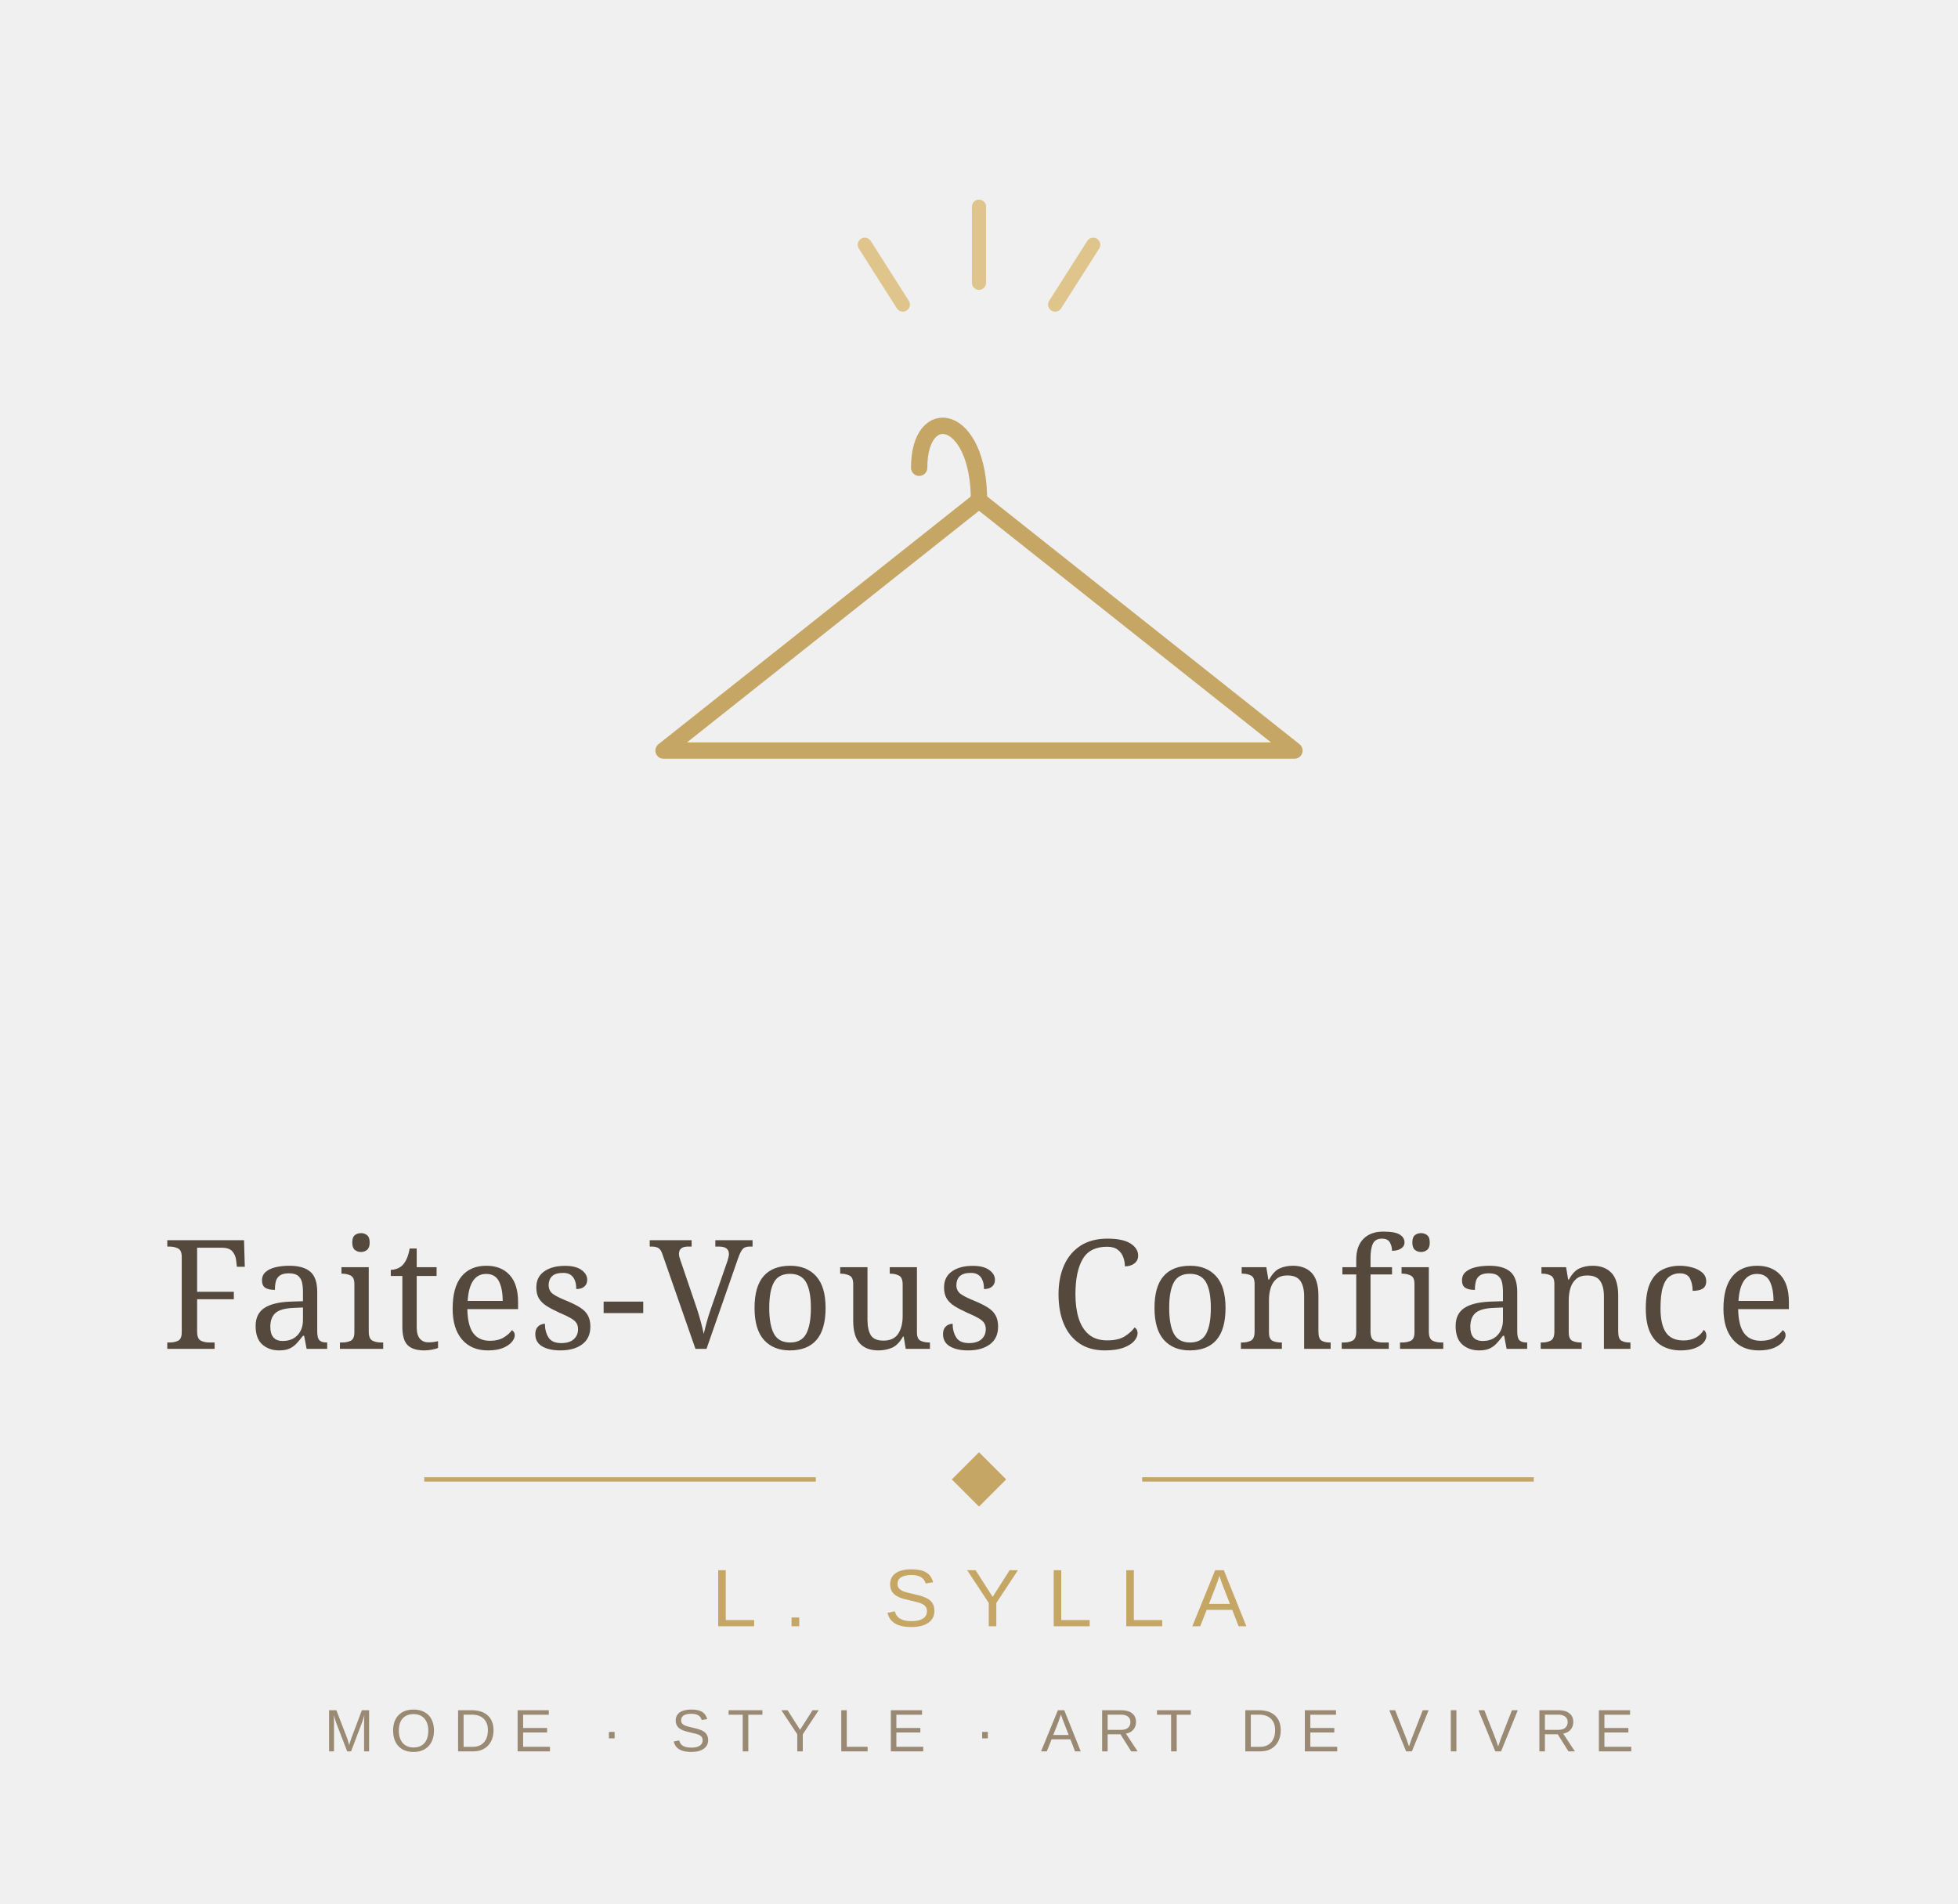
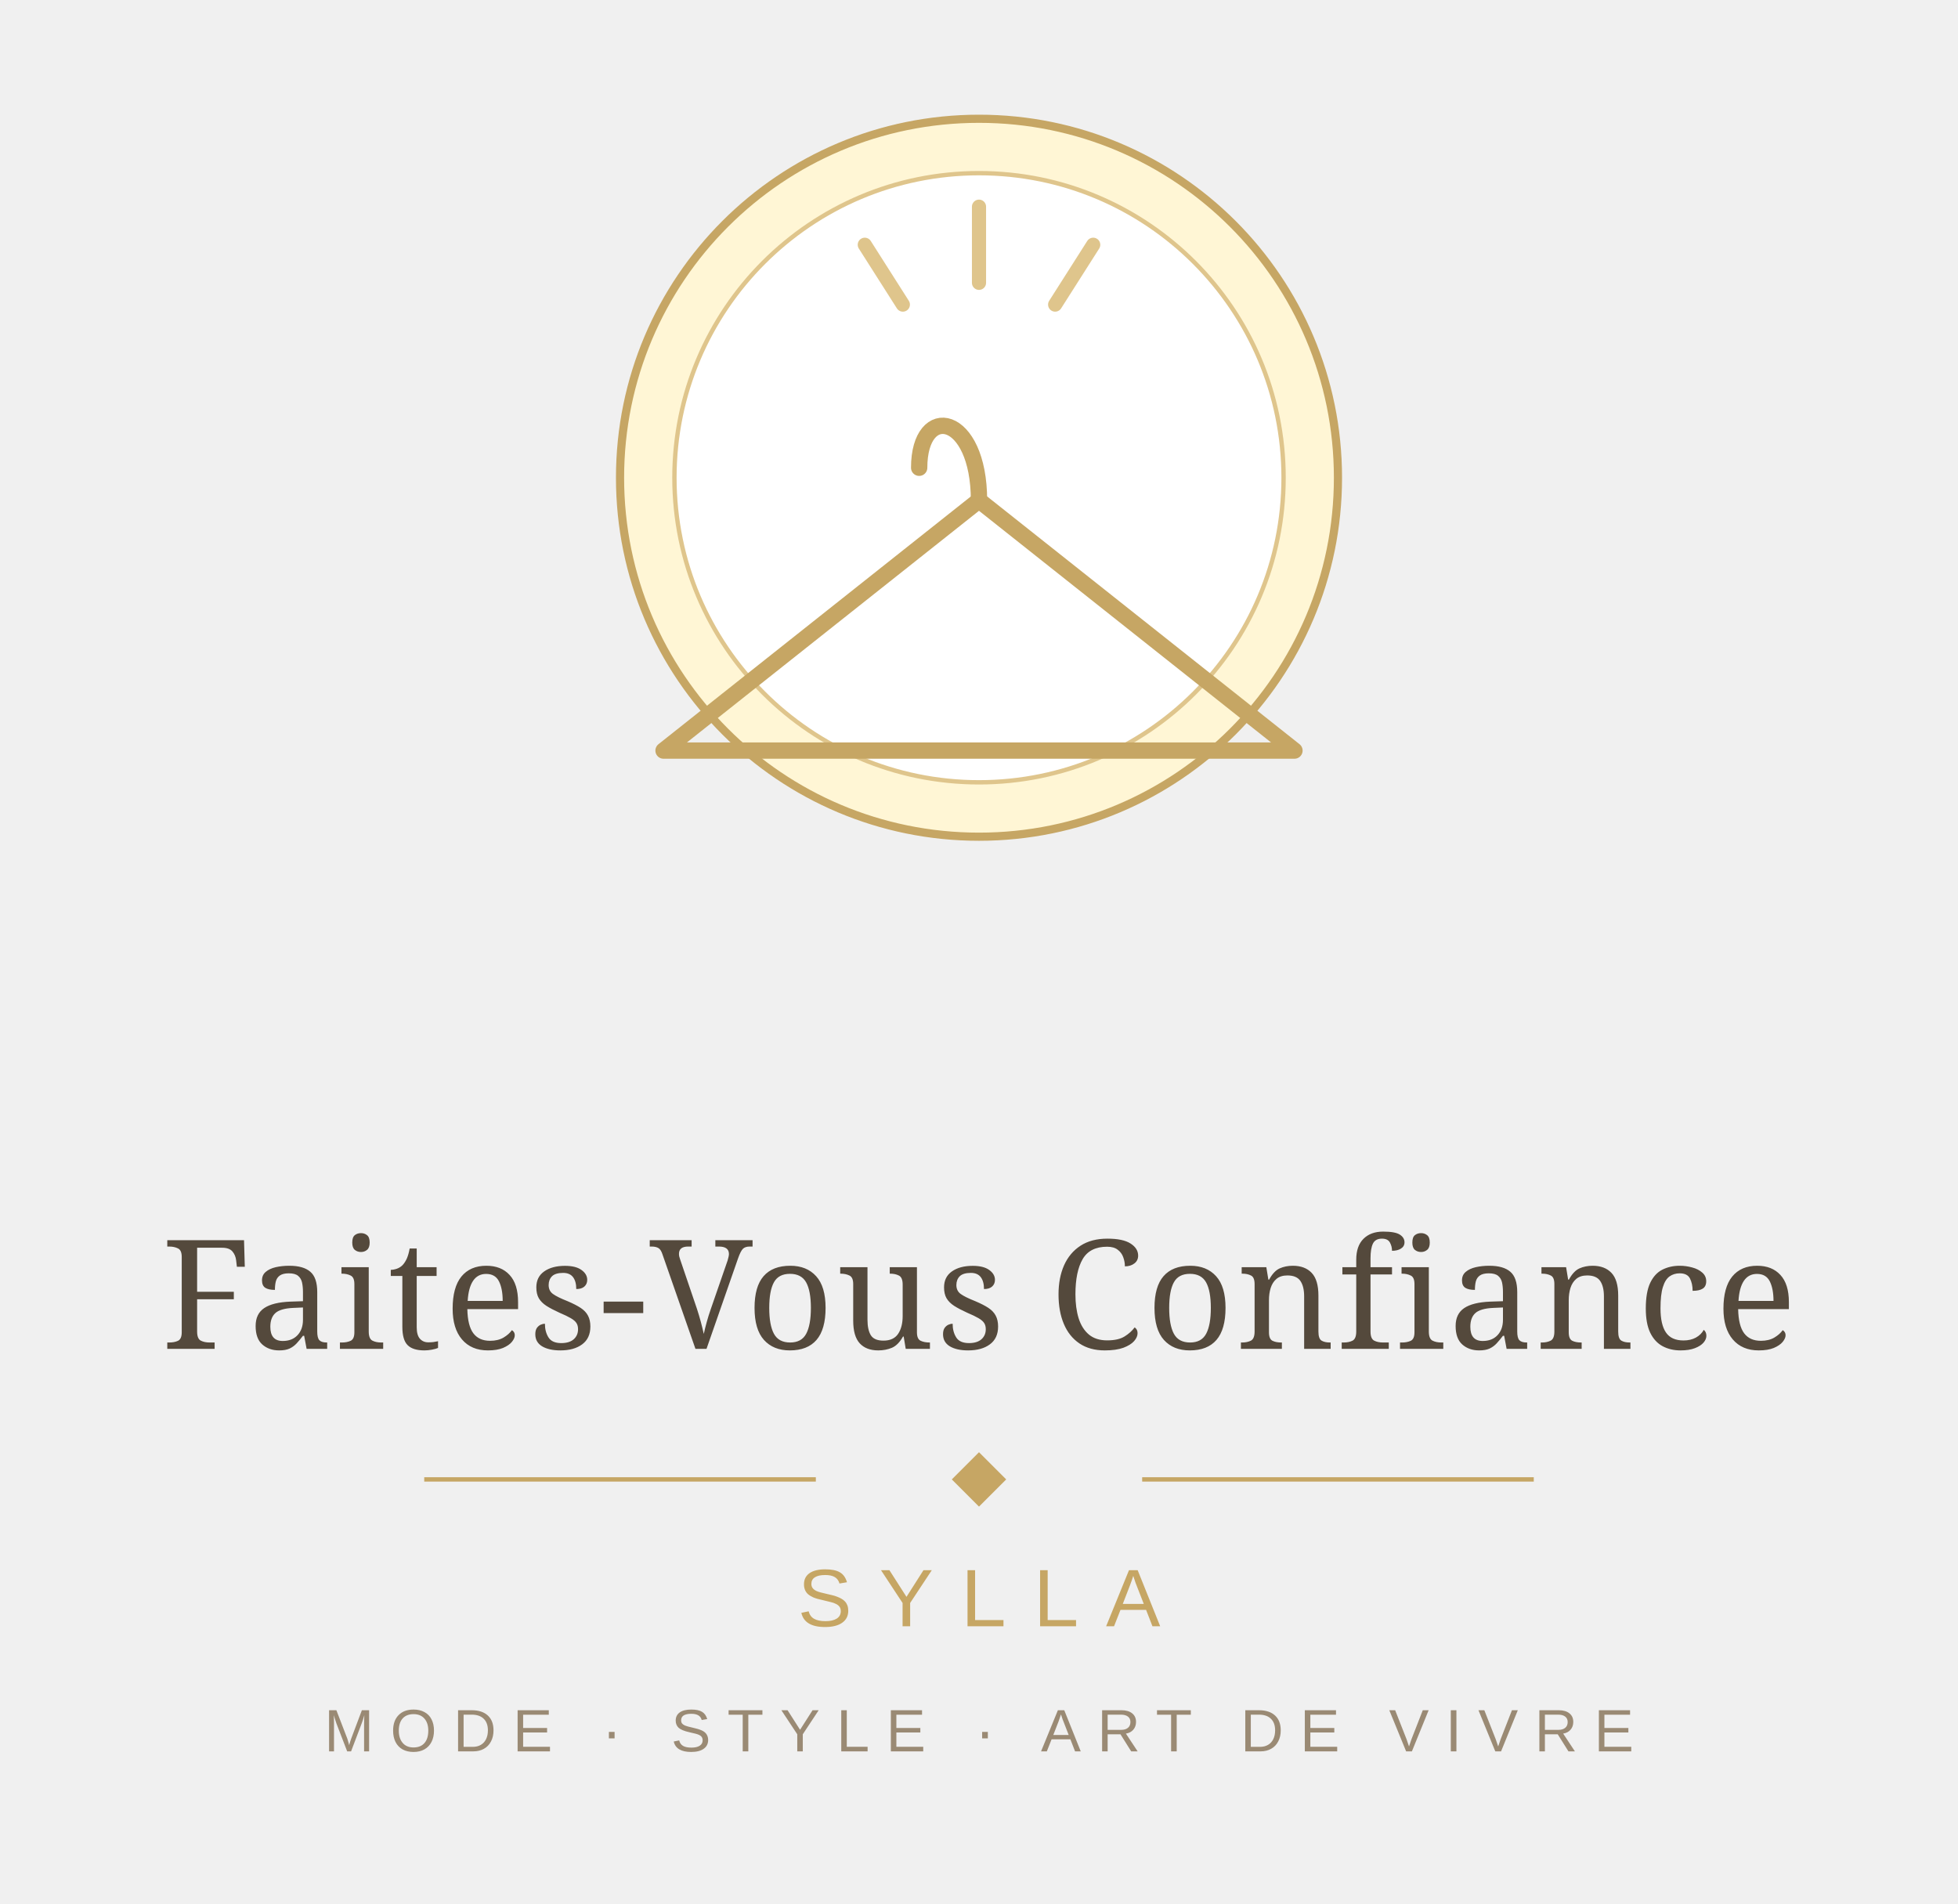
- <svg xmlns="http://www.w3.org/2000/svg" width="360" height="350" viewBox="0 0 360 350">
-   <line x1="180" y1="52" x2="180" y2="38" stroke="#DFC58C" stroke-width="2.6" stroke-linecap="round" />
-   <line x1="166" y1="56" x2="159" y2="45" stroke="#DFC58C" stroke-width="2.6" stroke-linecap="round" />
-   <line x1="194" y1="56" x2="201" y2="45" stroke="#DFC58C" stroke-width="2.6" stroke-linecap="round" />
-   <path d="M180 92 C180 76 169 74 169 86" fill="none" stroke="#C6A664" stroke-width="3" stroke-linecap="round" />
-   <path d="M180 92 L122 138 L238 138 Z" fill="none" stroke="#C6A664" stroke-width="3" stroke-linejoin="round" />
-   <text x="180" y="248" text-anchor="middle" font-family="'Cormorant Garamond', Georgia, serif" font-size="28" font-weight="500" fill="#54493C" letter-spacing="0.5">Faites-Vous Confiance</text>
-   <line x1="78" y1="272" x2="150" y2="272" stroke="#C6A664" stroke-width="0.8" />
-   <path d="M180 267 L185 272 L180 277 L175 272 Z" fill="#C6A664" />
-   <line x1="210" y1="272" x2="282" y2="272" stroke="#C6A664" stroke-width="0.8" />
-   <text x="180" y="299" text-anchor="middle" font-family="'Montserrat', Arial, sans-serif" font-size="15" font-weight="500" fill="#C6A664" letter-spacing="5">L.  SYLLA</text>
-   <text x="180" y="322" text-anchor="middle" font-family="'Montserrat', Arial, sans-serif" font-size="11" font-weight="400" fill="#9A8A74" letter-spacing="3">MODE · STYLE · ART DE VIVRE</text>
+ <svg xmlns="http://www.w3.org/2000/svg" width="360" height="350" viewBox="0 0 360 350" version="1.1" id="svg6">
+   <defs id="defs6" />
+   <circle cx="180" cy="87.836" r="66" fill="none" stroke="#c6a664" stroke-width="1.5" id="circle2" style="fill:#fff6d5" />
+   <circle cx="180" cy="87.836" r="56" fill="none" stroke="#dfc58c" stroke-width="0.8" id="circle3" style="fill:#ffffff" />
+   <line x1="180" y1="52" x2="180" y2="38" stroke="#DFC58C" stroke-width="2.6" stroke-linecap="round" id="line1" />
+   <line x1="166" y1="56" x2="159" y2="45" stroke="#DFC58C" stroke-width="2.6" stroke-linecap="round" id="line2" />
+   <line x1="194" y1="56" x2="201" y2="45" stroke="#DFC58C" stroke-width="2.6" stroke-linecap="round" id="line3" />
+   <path d="M180 92 C180 76 169 74 169 86" fill="none" stroke="#C6A664" stroke-width="3" stroke-linecap="round" id="path3" />
+   <path d="M180 92 L122 138 L238 138 Z" fill="none" stroke="#C6A664" stroke-width="3" stroke-linejoin="round" id="path4" />
+   <text x="180" y="248" text-anchor="middle" font-family="'Cormorant Garamond', Georgia, serif" font-size="28" font-weight="500" fill="#54493C" letter-spacing="0.5" id="text4">Faites-Vous Confiance</text>
+   <line x1="78" y1="272" x2="150" y2="272" stroke="#C6A664" stroke-width="0.8" id="line4" />
+   <path d="M180 267 L185 272 L180 277 L175 272 Z" fill="#C6A664" id="path5" />
+   <line x1="210" y1="272" x2="282" y2="272" stroke="#C6A664" stroke-width="0.8" id="line5" />
+   <text x="180" y="299" text-anchor="middle" font-family="Montserrat, Arial, sans-serif" font-size="15px" font-weight="500" fill="#c6a664" letter-spacing="5" id="text5">SYLLA</text>
+   <text x="180" y="322" text-anchor="middle" font-family="'Montserrat', Arial, sans-serif" font-size="11" font-weight="400" fill="#9A8A74" letter-spacing="3" id="text6">MODE · STYLE · ART DE VIVRE</text>
</svg>
